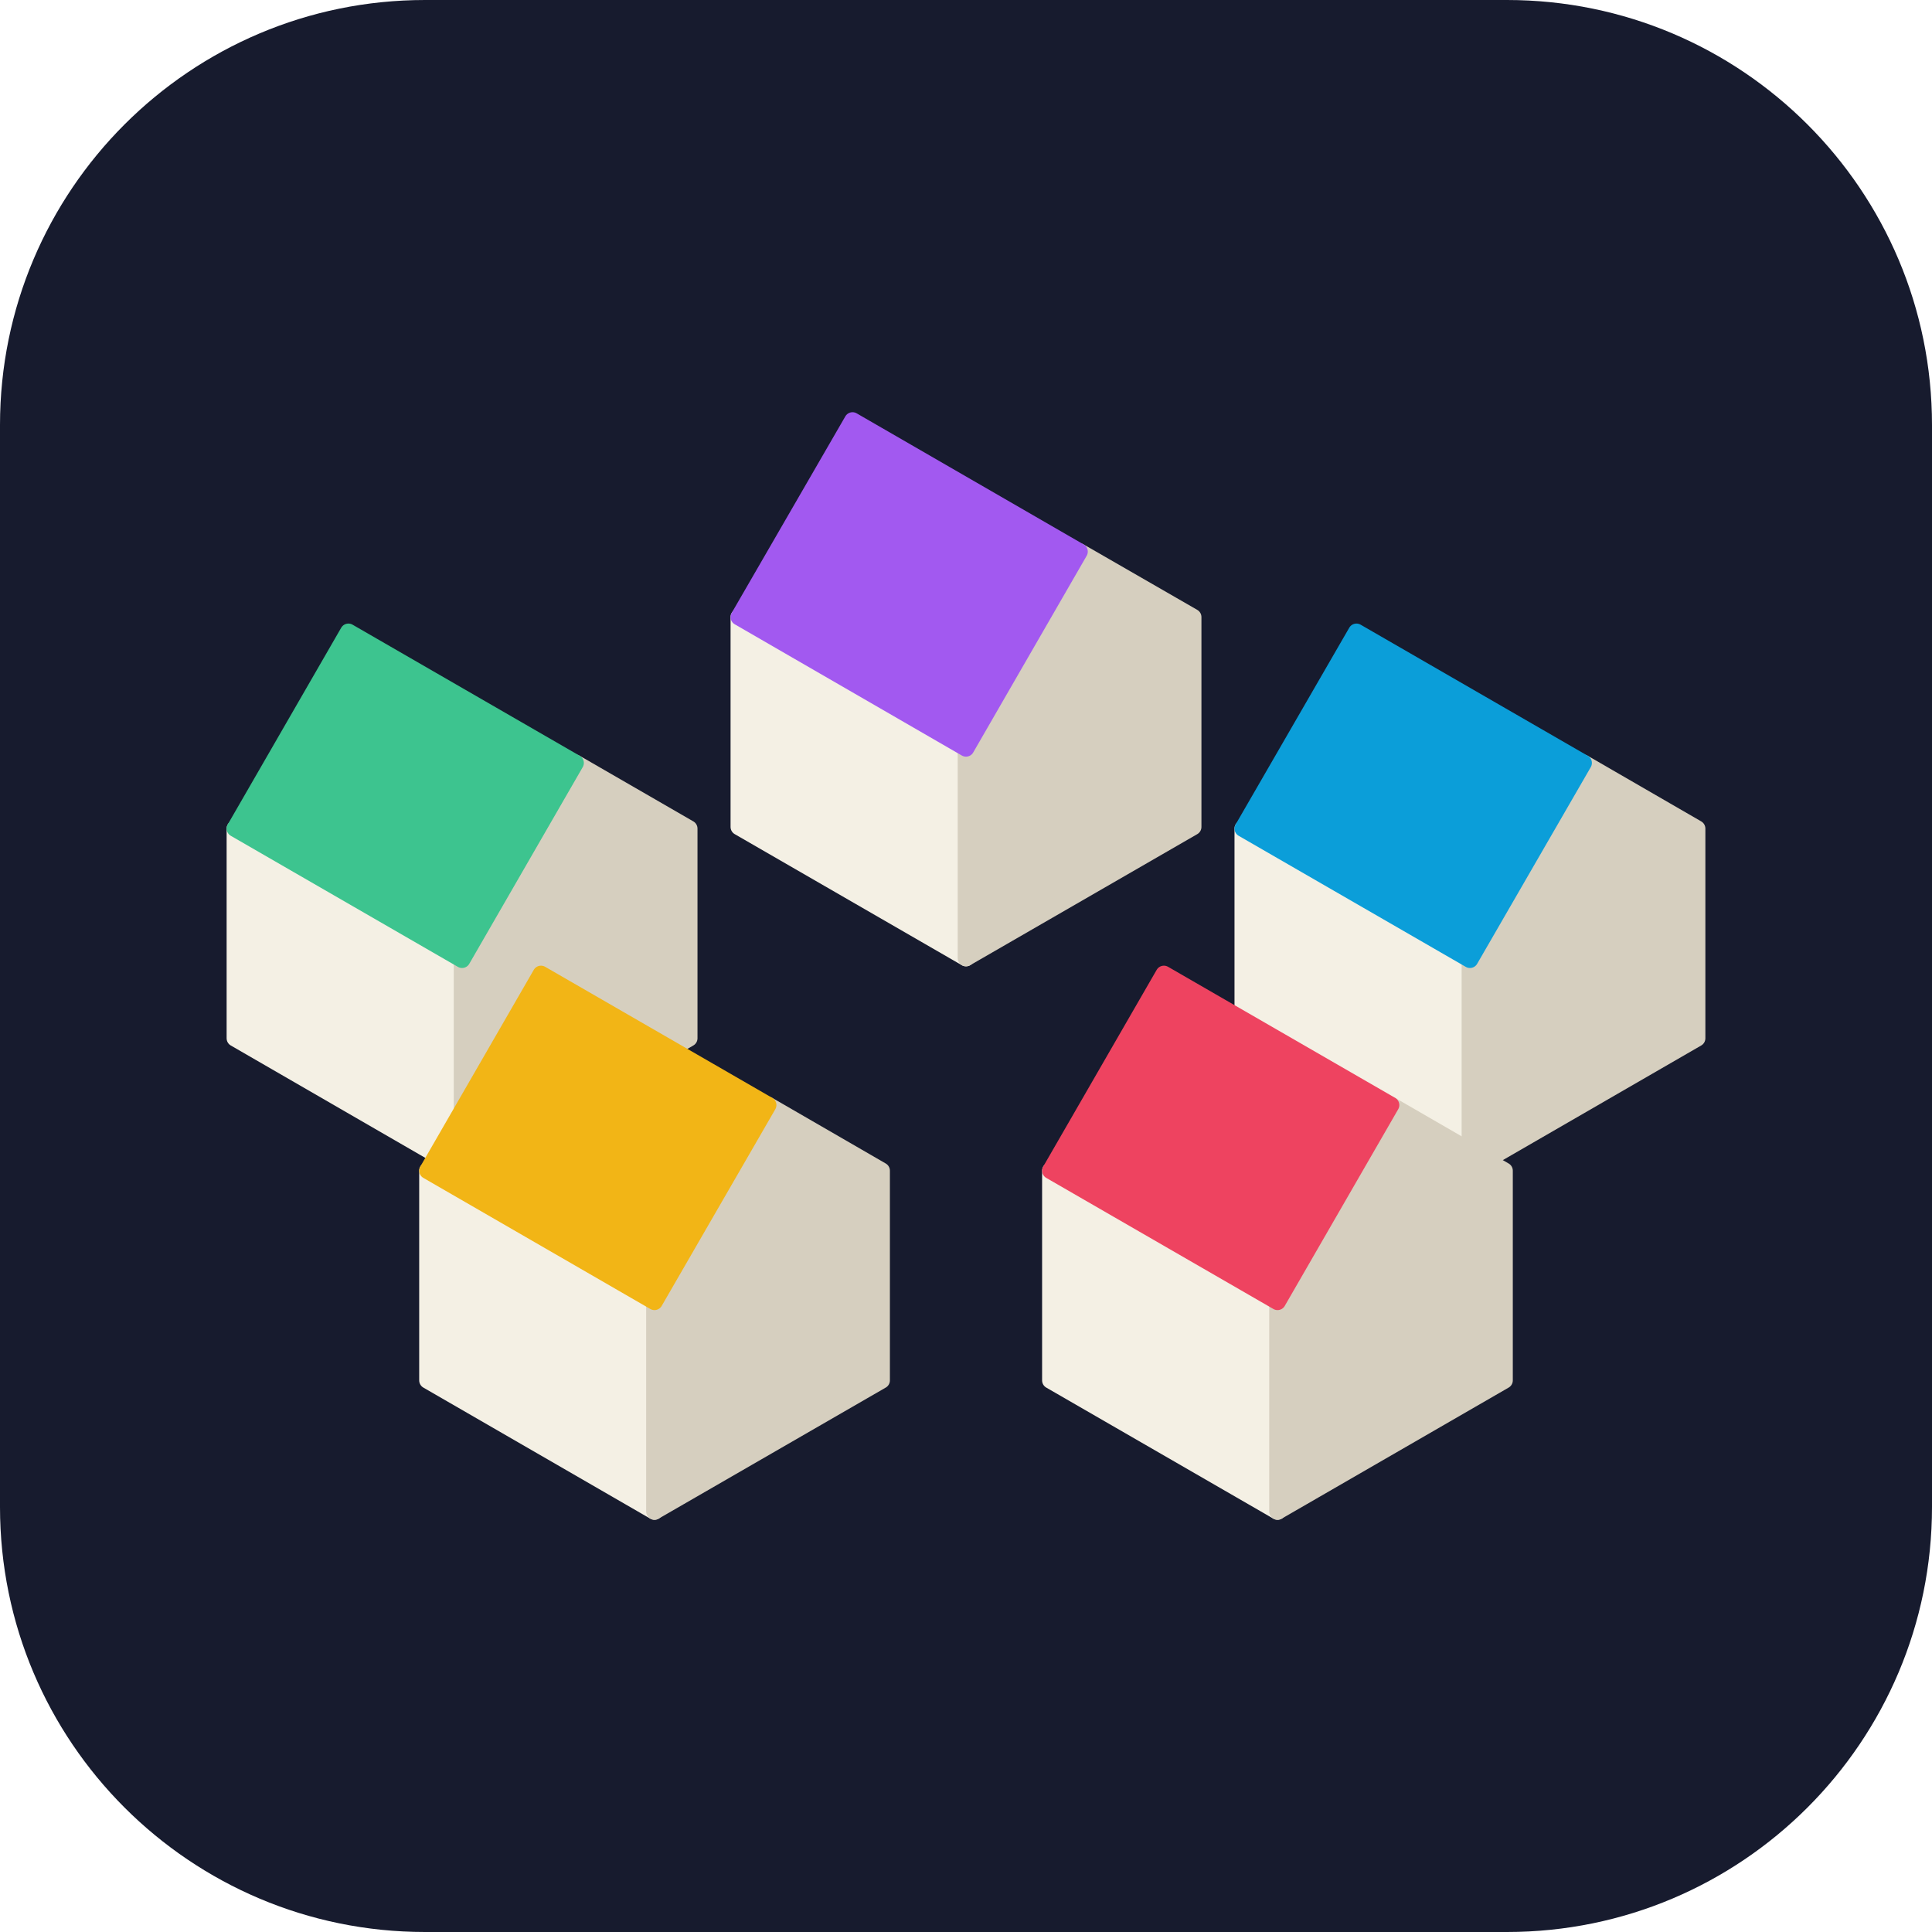
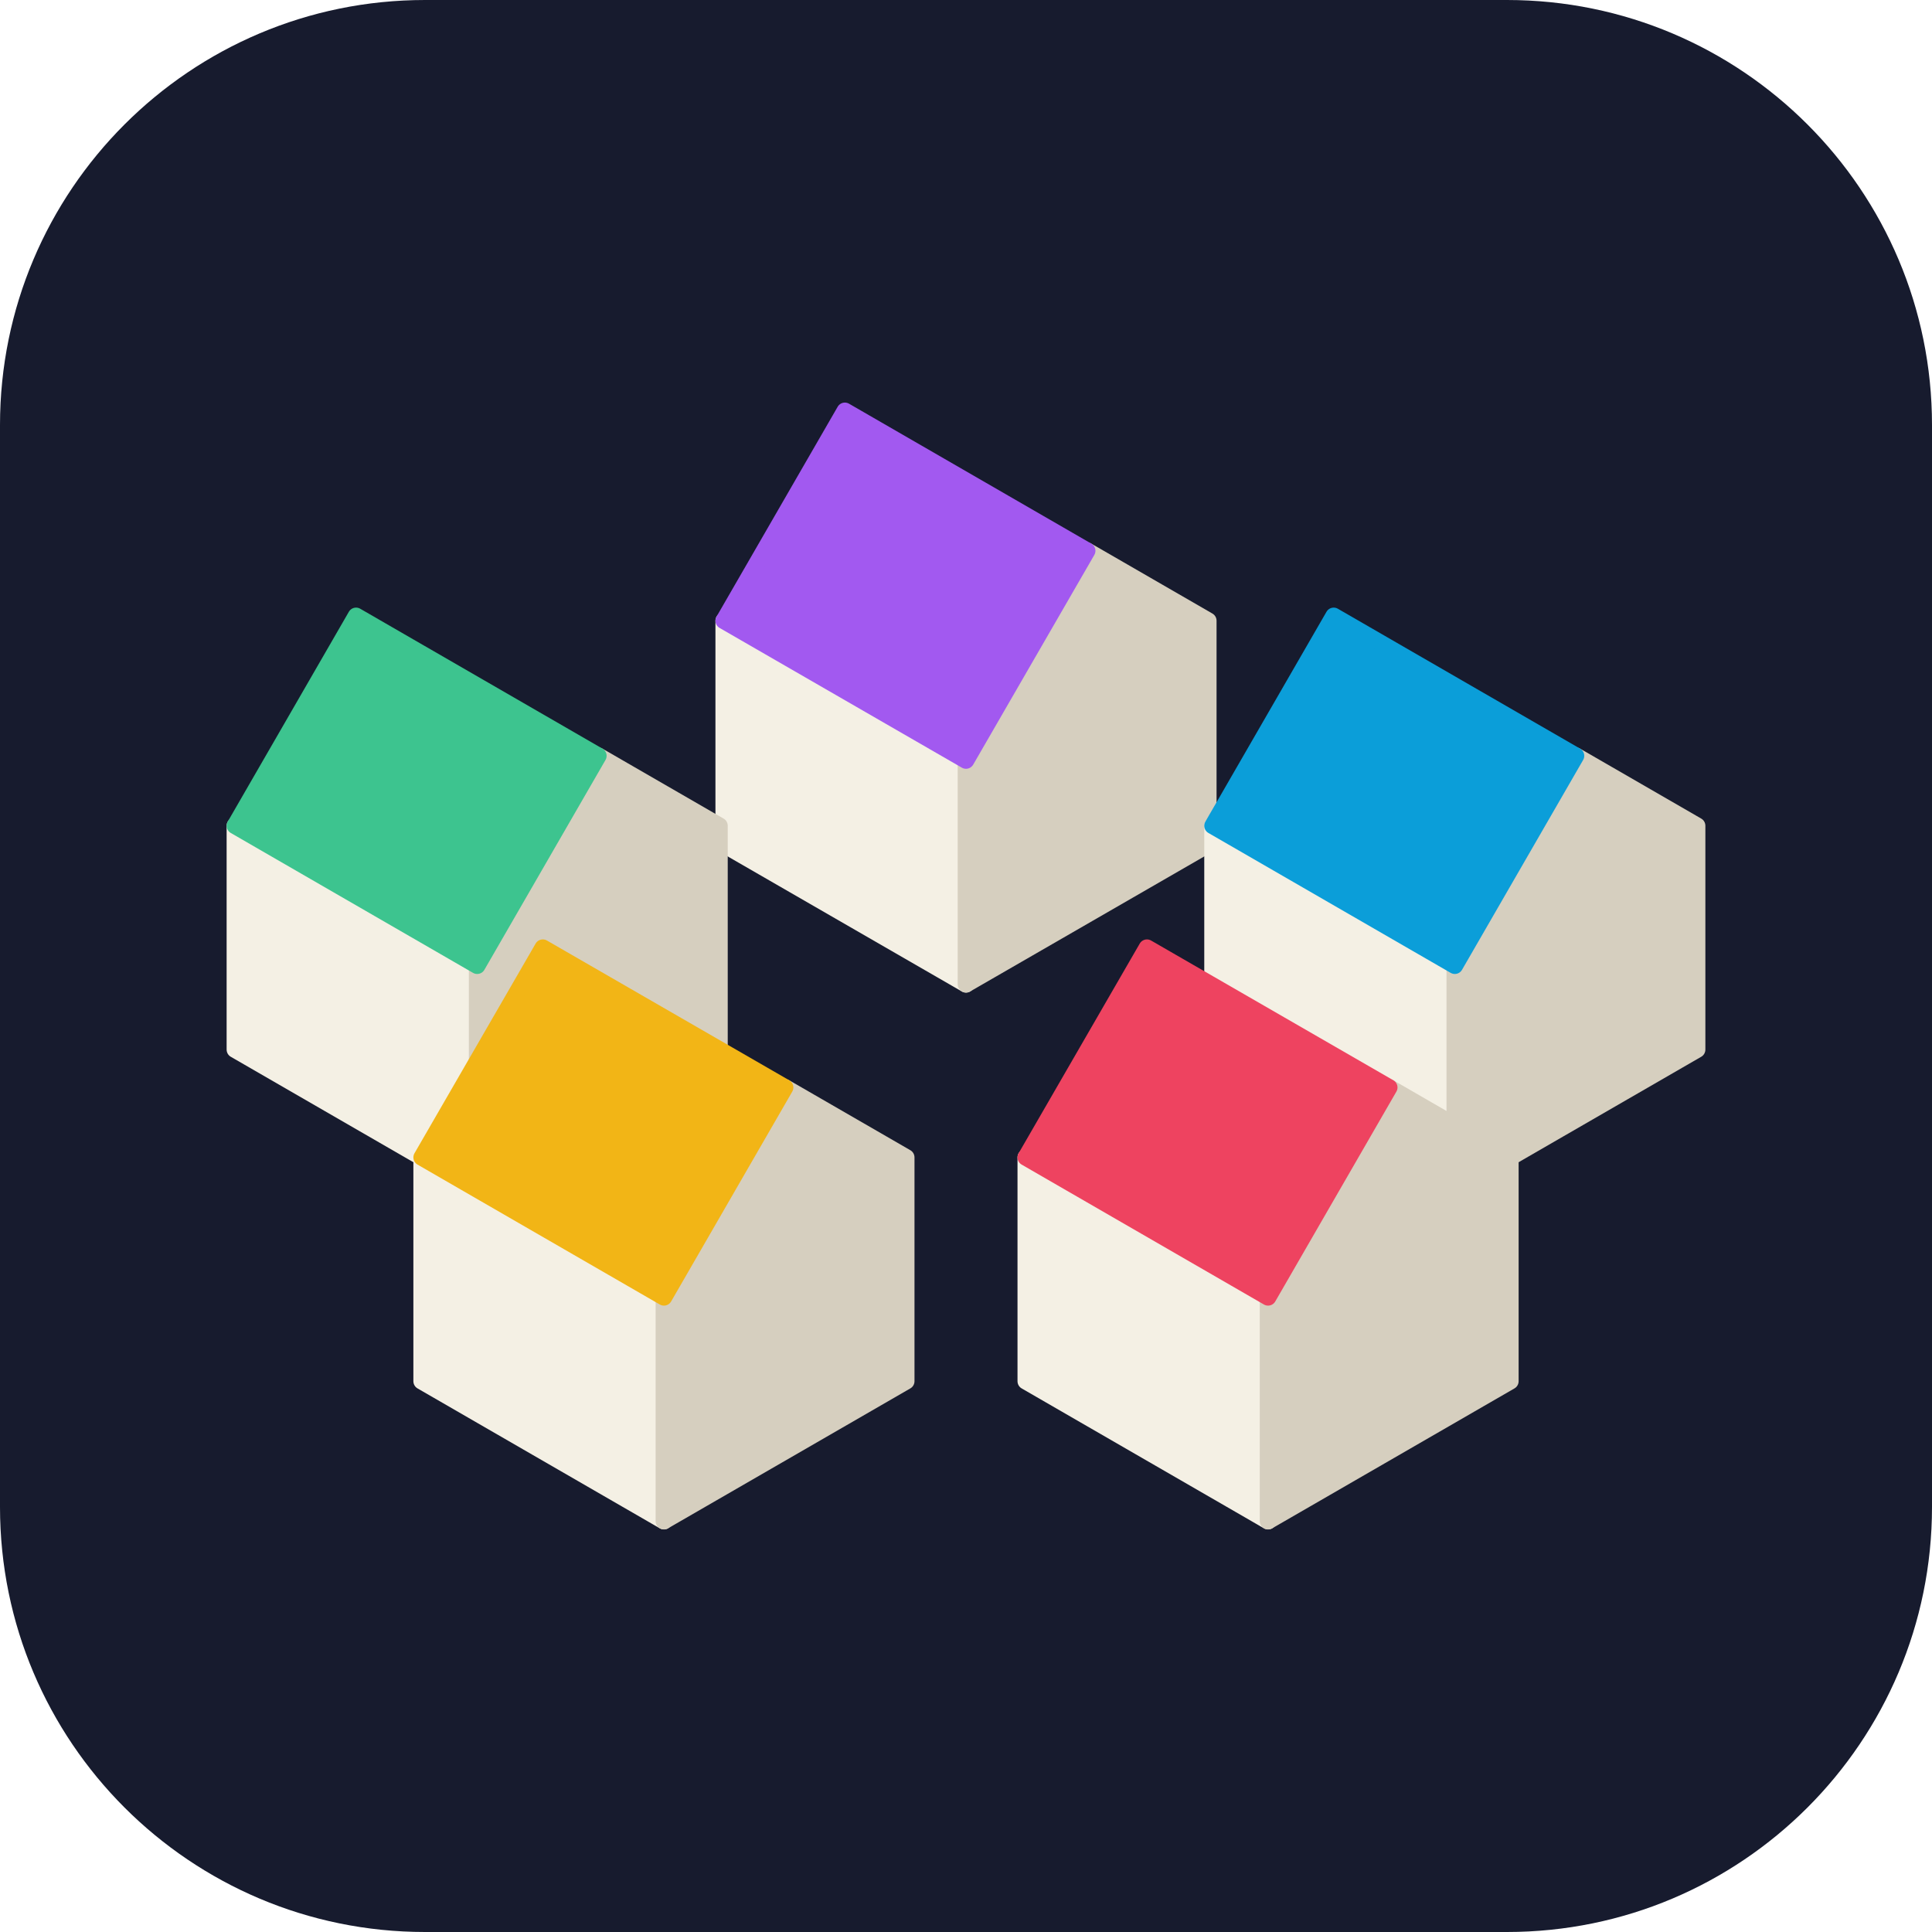
<svg xmlns="http://www.w3.org/2000/svg" viewBox="0 0 100 100">
  <rect width="100" height="100" rx="22" fill="#171B2E" />
  <g transform="translate(7 7) scale(.86)">
-     <polygon points="36.33,41.63 50,49.52 50,36.9 36.33,29" fill="#F4F0E4" stroke="#F4F0E4" stroke-linejoin="round" />
-     <polygon points="63.67,41.63 50,49.52 50,36.9 56.83,25.06 63.67,29" fill="#D6CFBF" stroke="#D6CFBF" stroke-linejoin="round" />
-     <polygon points="36.33,29 50,36.9 56.83,25.06 43.17,17.17" fill="#A259F0" stroke="#A259F0" stroke-linejoin="round" />
-     <polygon points="6,54.35 19.67,62.25 19.67,49.62 6,41.73" fill="#F4F0E4" stroke="#F4F0E4" stroke-linejoin="round" />
-     <polygon points="33.34,54.35 19.67,62.25 19.67,49.62 26.5,37.78 33.34,41.73" fill="#D6CFBF" stroke="#D6CFBF" stroke-linejoin="round" />
-     <polygon points="6,41.73 19.67,49.62 26.5,37.78 12.83,29.89" fill="#3DC48F" stroke="#3DC48F" stroke-linejoin="round" />
-     <polygon points="66.66,54.35 80.33,62.25 80.33,49.62 66.66,41.73" fill="#F4F0E4" stroke="#F4F0E4" stroke-linejoin="round" />
-     <polygon points="94,54.35 80.33,62.25 80.33,49.62 87.17,37.78 94,41.73" fill="#D6CFBF" stroke="#D6CFBF" stroke-linejoin="round" />
-     <polygon points="66.66,41.73 80.33,49.62 87.17,37.78 73.5,29.89" fill="#0B9ED9" stroke="#0B9ED9" stroke-linejoin="round" />
-     <polygon points="17.59,74.94 31.25,82.83 31.25,70.21 17.59,62.32" fill="#F4F0E4" stroke="#F4F0E4" stroke-linejoin="round" />
-     <polygon points="44.92,74.94 31.25,82.83 31.25,70.21 38.09,58.37 44.92,62.32" fill="#D6CFBF" stroke="#D6CFBF" stroke-linejoin="round" />
-     <polygon points="17.59,62.32 31.25,70.21 38.09,58.37 24.42,50.48" fill="#F2B516" stroke="#F2B516" stroke-linejoin="round" />
-     <polygon points="55.08,74.94 68.75,82.83 68.75,70.21 55.08,62.32" fill="#F4F0E4" stroke="#F4F0E4" stroke-linejoin="round" />
-     <polygon points="82.41,74.94 68.75,82.83 68.75,70.21 75.58,58.37 82.41,62.32" fill="#D6CFBF" stroke="#D6CFBF" stroke-linejoin="round" />
-     <polygon points="55.08,62.32 68.75,70.21 75.58,58.37 61.91,50.48" fill="#EE4360" stroke="#EE4360" stroke-linejoin="round" />
+     <polygon points="35.42,42.69 50,51.1 50,37.63 35.42,29.22" fill="#F4F0E4" stroke="#F4F0E4" stroke-linejoin="round" />
+     <polygon points="64.58,42.69 50,51.1 50,37.63 57.29,25.01 64.58,29.22" fill="#D6CFBF" stroke="#D6CFBF" stroke-linejoin="round" />
+     <polygon points="35.42,29.22 50,37.63 57.29,25.01 42.71,16.59" fill="#A259F0" stroke="#A259F0" stroke-linejoin="round" />
+     <polygon points="6,55.03 20.58,63.45 20.58,49.98 6,41.56" fill="#F4F0E4" stroke="#F4F0E4" stroke-linejoin="round" />
+     <polygon points="35.16,55.03 20.58,63.45 20.58,49.98 27.87,37.35 35.16,41.56" fill="#D6CFBF" stroke="#D6CFBF" stroke-linejoin="round" />
+     <polygon points="6,41.56 20.58,49.98 27.87,37.35 13.29,28.93" fill="#3DC48F" stroke="#3DC48F" stroke-linejoin="round" />
+     <polygon points="64.84,55.03 79.42,63.45 79.42,49.98 64.84,41.56" fill="#F4F0E4" stroke="#F4F0E4" stroke-linejoin="round" />
+     <polygon points="94,55.03 79.42,63.45 79.42,49.98 86.71,37.35 94,41.56" fill="#D6CFBF" stroke="#D6CFBF" stroke-linejoin="round" />
+     <polygon points="64.84,41.56 79.42,49.98 86.71,37.35 72.13,28.93" fill="#0B9ED9" stroke="#0B9ED9" stroke-linejoin="round" />
+     <polygon points="17.24,74.99 31.82,83.41 31.82,69.94 17.24,61.52" fill="#F4F0E4" stroke="#F4F0E4" stroke-linejoin="round" />
+     <polygon points="46.4,74.99 31.82,83.41 31.82,69.94 39.11,57.31 46.4,61.52" fill="#D6CFBF" stroke="#D6CFBF" stroke-linejoin="round" />
+     <polygon points="17.24,61.52 31.82,69.94 39.11,57.31 24.53,48.9" fill="#F2B516" stroke="#F2B516" stroke-linejoin="round" />
+     <polygon points="53.6,74.99 68.18,83.41 68.18,69.94 53.6,61.52" fill="#F4F0E4" stroke="#F4F0E4" stroke-linejoin="round" />
+     <polygon points="82.76,74.99 68.18,83.41 68.18,69.94 75.47,57.31 82.76,61.52" fill="#D6CFBF" stroke="#D6CFBF" stroke-linejoin="round" />
+     <polygon points="53.6,61.52 68.18,69.94 75.47,57.31 60.89,48.9" fill="#EE4360" stroke="#EE4360" stroke-linejoin="round" />
  </g>
</svg>
